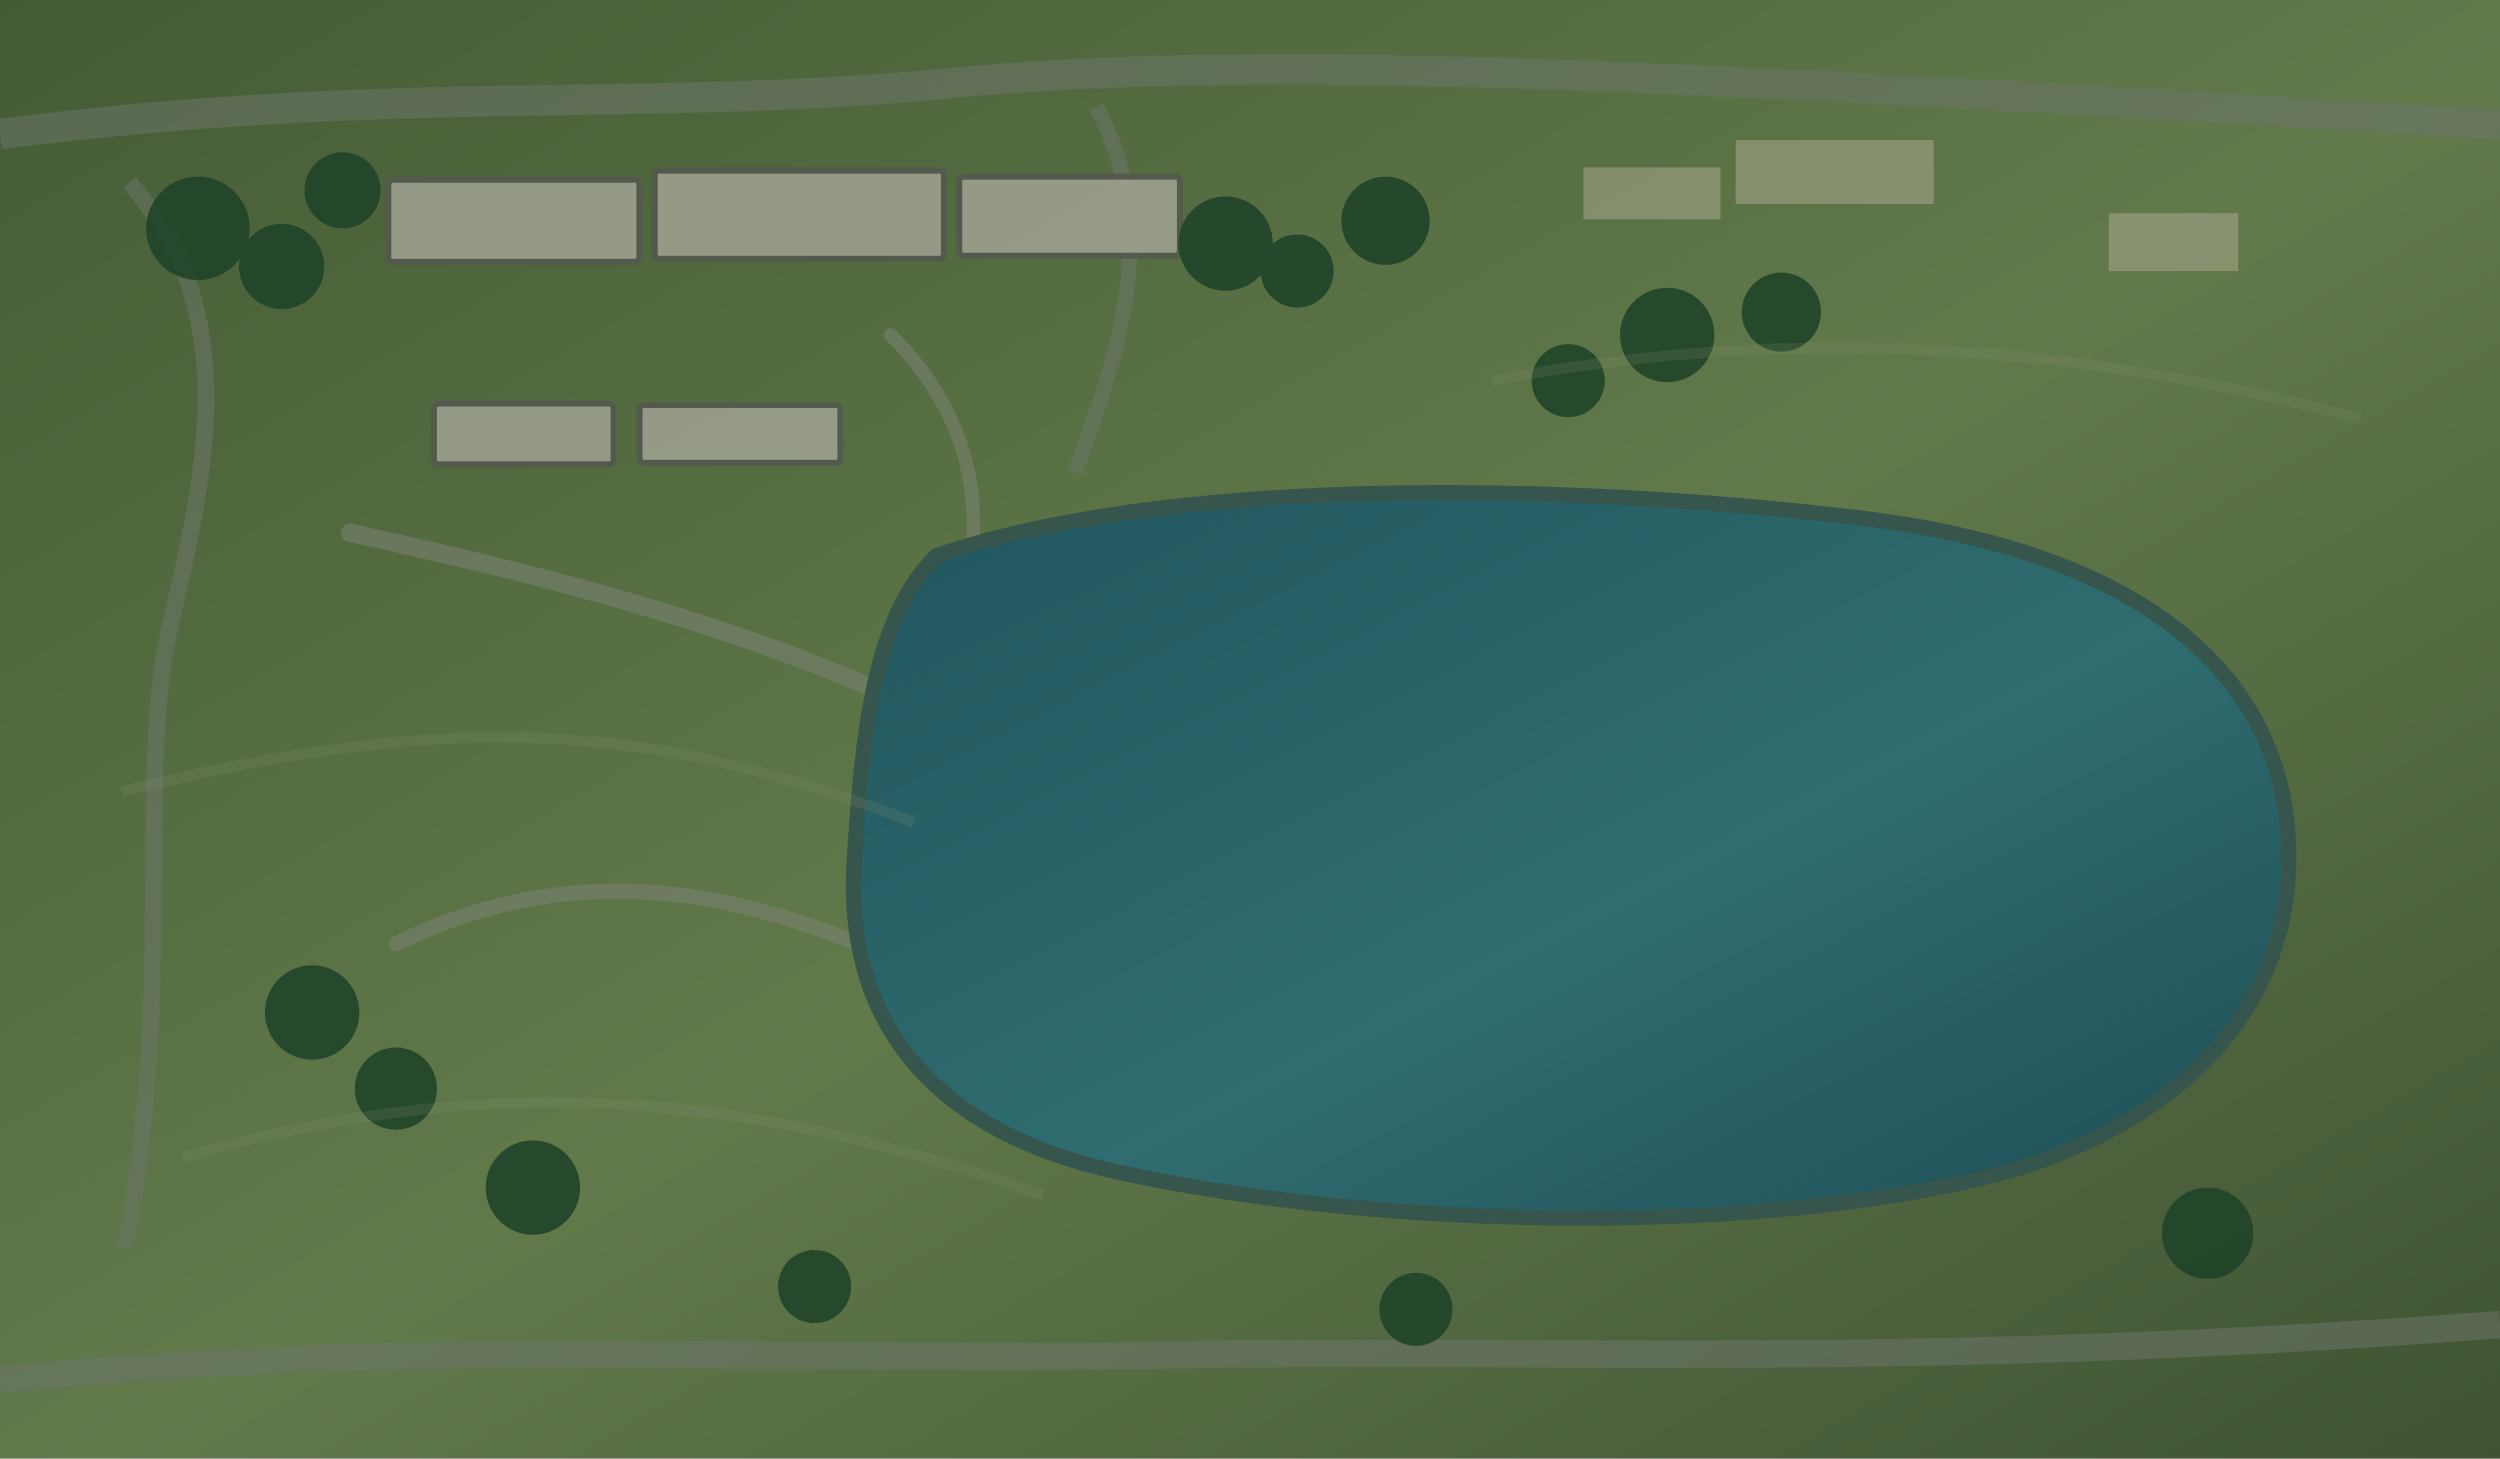
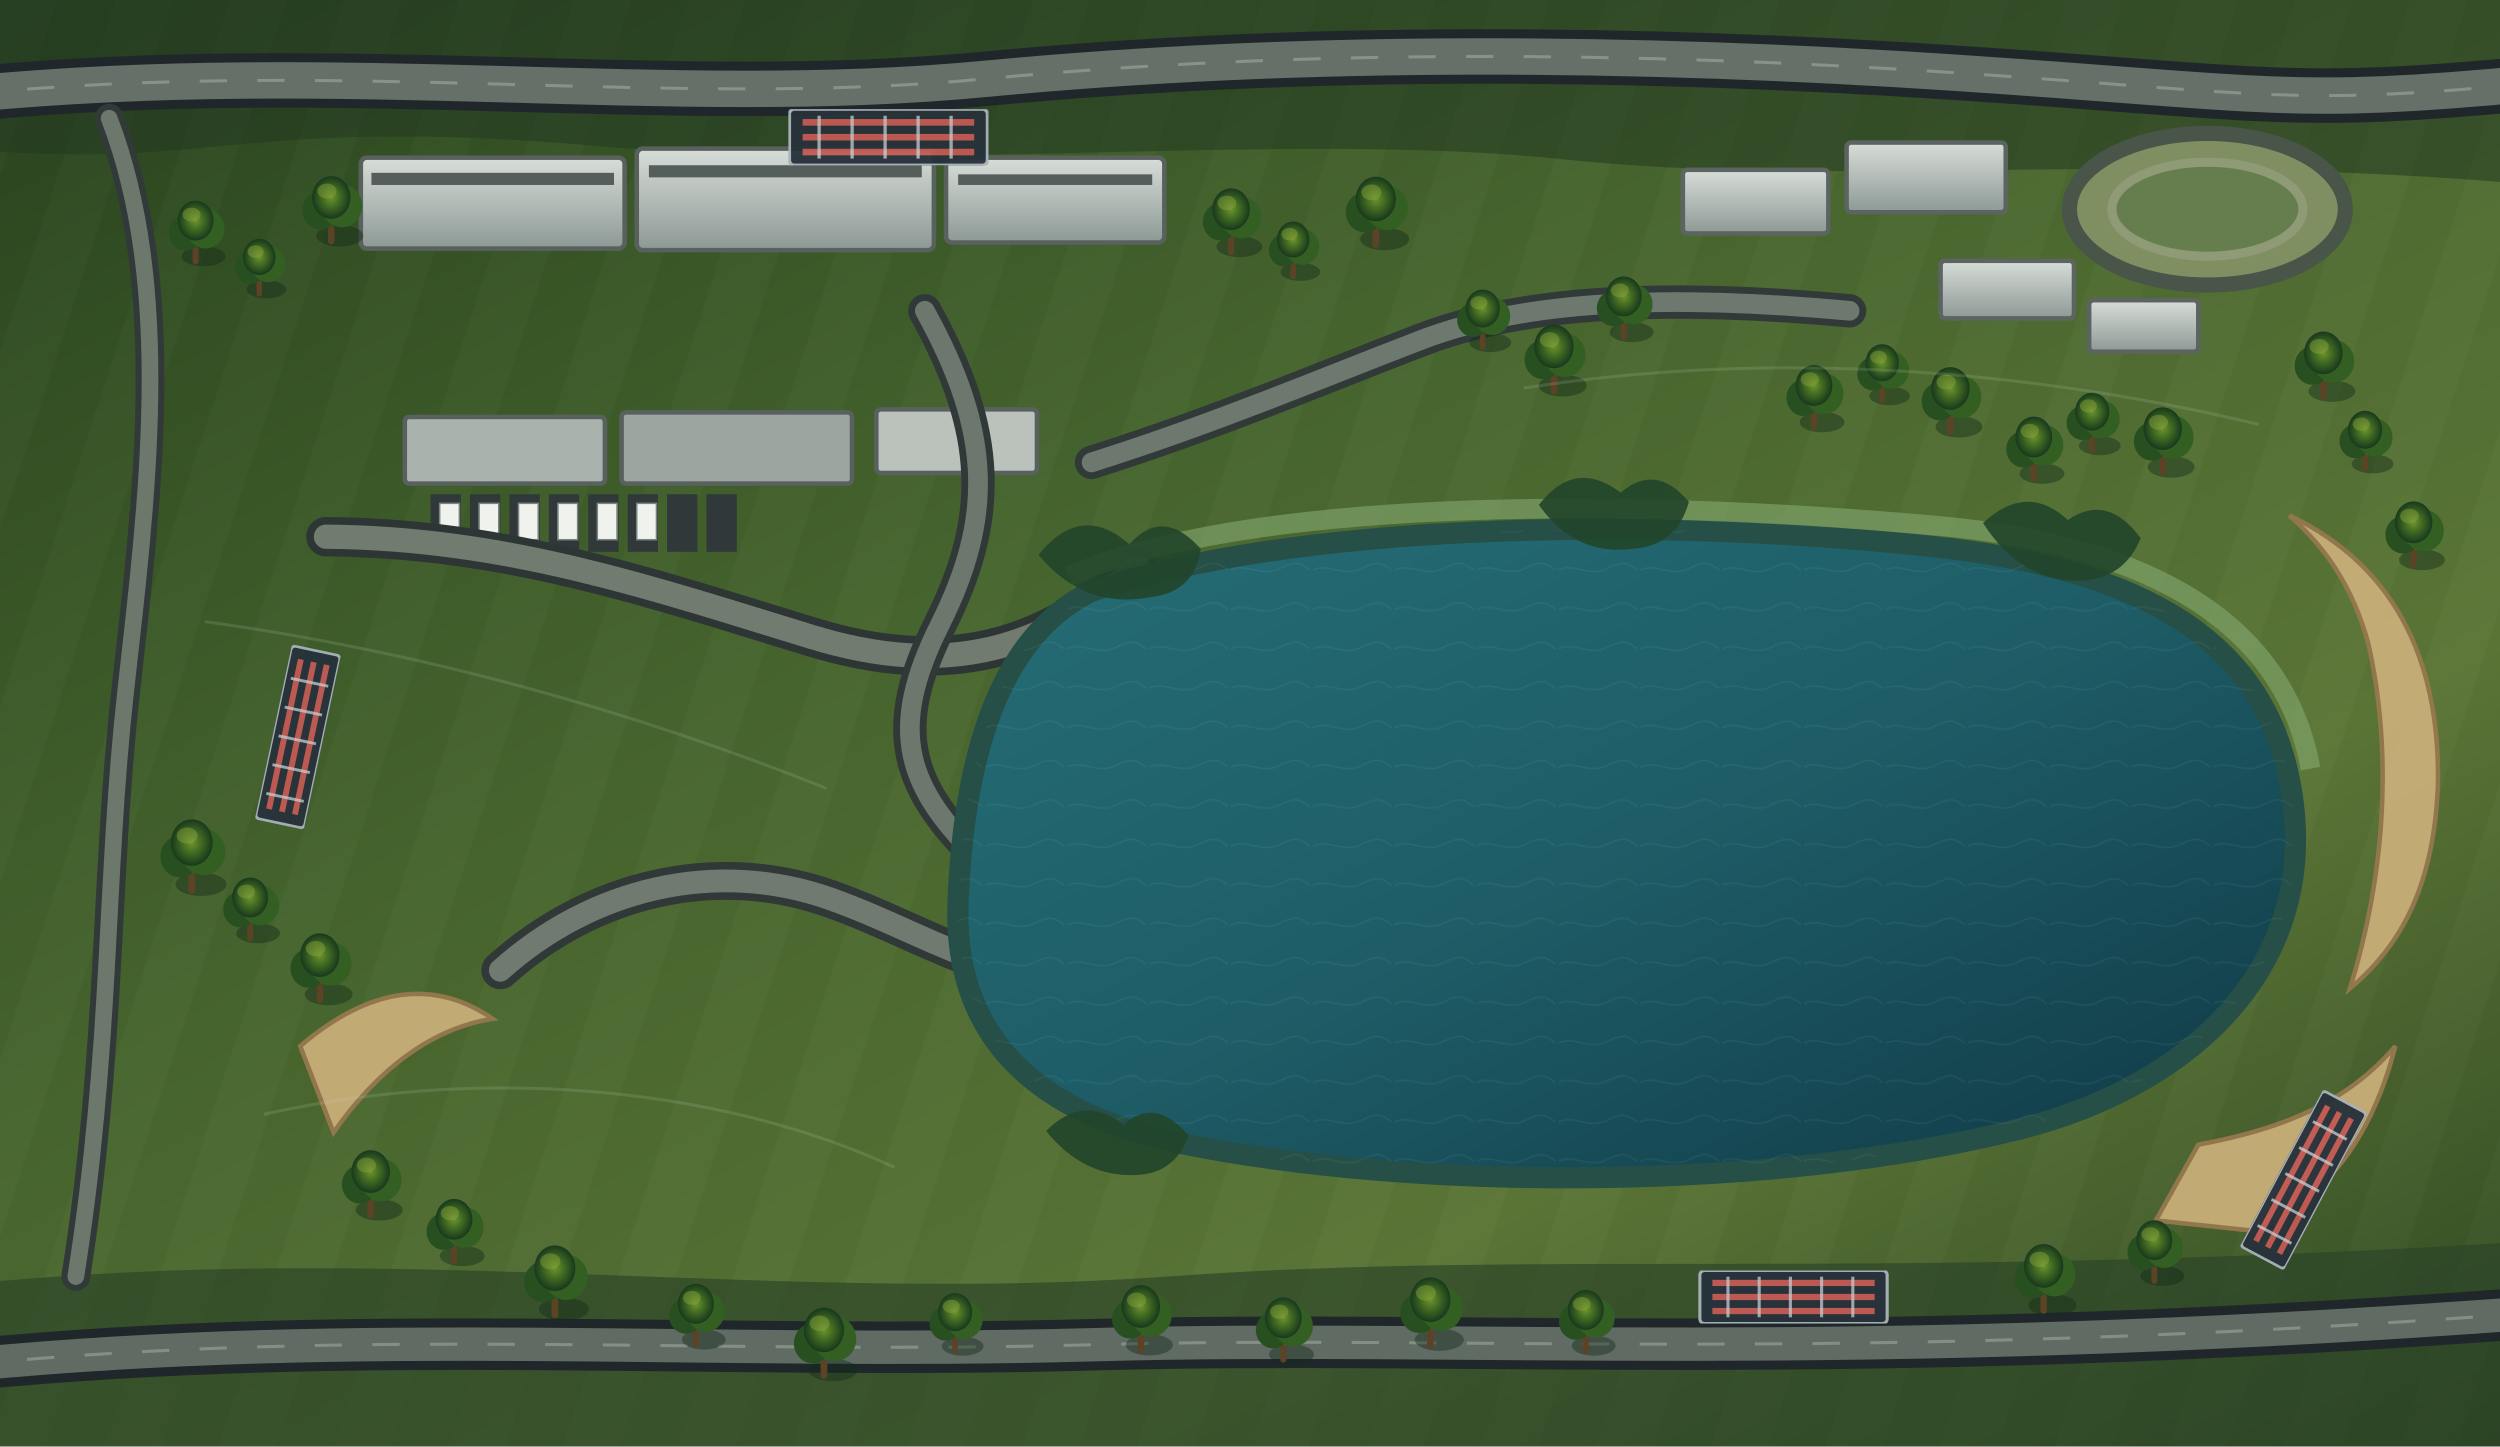
- <svg xmlns="http://www.w3.org/2000/svg" viewBox="0 0 1642 958" role="img" aria-labelledby="title desc">
+ <svg xmlns="http://www.w3.org/2000/svg" viewBox="0 0 1649 954" role="img" aria-labelledby="title desc">
  <defs>
    <linearGradient id="grass" x1="0" y1="0" x2="1" y2="1">
-       <stop stop-color="#445b35" />
-       <stop offset=".52" stop-color="#62794a" />
-       <stop offset="1" stop-color="#3f5333" />
+       <stop stop-color="#29431f" />
+       <stop offset=".38" stop-color="#46652e" />
+       <stop offset=".72" stop-color="#5b7637" />
+       <stop offset="1" stop-color="#304923" />
    </linearGradient>
-     <linearGradient id="water" x1="0" y1="0" x2="1" y2="1">
-       <stop stop-color="#20555d" />
-       <stop offset=".55" stop-color="#2f6d70" />
-       <stop offset="1" stop-color="#1d4c55" />
+     <radialGradient id="treeCrown">
+       <stop stop-color="#6f932e" />
+       <stop offset=".45" stop-color="#426b22" />
+       <stop offset="1" stop-color="#18391d" />
+     </radialGradient>
+     <linearGradient id="water" x1=".1" y1=".1" x2=".9" y2=".9">
+       <stop stop-color="#246a73" />
+       <stop offset=".48" stop-color="#1e5d67" />
+       <stop offset="1" stop-color="#123f4b" />
    </linearGradient>
-     <filter id="soft">
-       <feGaussianBlur stdDeviation="2" />
-     </filter>
+     <linearGradient id="roof" x1="0" y1="0" x2="0" y2="1">
+       <stop stop-color="#d8ddd8" />
+       <stop offset="1" stop-color="#8d9995" />
+     </linearGradient>
+     <pattern id="mow" width="72" height="72" patternUnits="userSpaceOnUse" patternTransform="rotate(18)">
+       <rect width="36" height="72" fill="#ffffff" opacity=".018" />
+       <rect x="36" width="36" height="72" fill="#000000" opacity=".018" />
+     </pattern>
+     <pattern id="waterLines" width="54" height="26" patternUnits="userSpaceOnUse">
+       <path d="M2 12 C12 7 22 17 34 11 S48 8 54 12" fill="none" stroke="#a7e0df" stroke-width="1" opacity=".08" />
+     </pattern>
+     <symbol id="tree" viewBox="-16 -18 32 36">
+       <ellipse cx="4" cy="10" rx="11" ry="5" fill="#102918" opacity=".42" />
+       <rect x="-1.5" y="5" width="3" height="9" rx="1.5" fill="#5c4326" />
+       <ellipse cx="-5" cy="-2" rx="8.5" ry="9" fill="#274f20" />
+       <ellipse cx="5" cy="-4" rx="9.5" ry="10" fill="#335f22" />
+       <ellipse cx="0" cy="-8" rx="9" ry="10" fill="url(#treeCrown)" />
+       <ellipse cx="-2" cy="-11" rx="4.5" ry="3.5" fill="#8aa53b" opacity=".45" />
+     </symbol>
+     <symbol id="stand" viewBox="0 0 120 34">
+       <rect width="120" height="34" rx="3" fill="#26313a" stroke="#a8b1b7" stroke-width="2" />
+       <g stroke="#d15d55" stroke-width="4" opacity=".9">
+         <path d="M8 8h104M8 17h104M8 26h104" />
+       </g>
+       <g stroke="#c9d1d7" stroke-width="2" opacity=".75">
+         <path d="M18 4v26M38 4v26M58 4v26M78 4v26M98 4v26" />
+       </g>
+     </symbol>
  </defs>
-   <rect width="1642" height="958" fill="url(#grass)" />
-   <g fill="none" stroke="#6b7468" opacity=".55">
-     <path d="M0 88 C260 55 420 74 620 55 S1050 46 1642 82" stroke-width="20" />
-     <path d="M0 906 C290 878 520 895 765 890 S1245 900 1642 870" stroke-width="18" />
-     <path d="M85 120 C160 205 135 310 112 410 S115 650 82 820" stroke-width="11" />
-     <path d="M720 70 C760 145 740 220 706 310" stroke-width="10" />
+   <rect width="1649" height="954" fill="url(#grass)" />
+   <rect width="1649" height="954" fill="url(#mow)" />
+   <path d="M0 0H1649V120C1400 100 1210 124 1030 105S610 115 390 96 140 110 0 100Z" fill="#233820" opacity=".55" />
+   <path d="M0 845 C280 820 520 860 770 842 S1230 845 1649 820 V954 H0Z" fill="#2a4226" opacity=".65" />
+   <g fill="none" stroke-linecap="round">
+     <path d="M-20 62 C230 38 440 72 650 52 S1080 34 1290 48 S1510 70 1670 55" stroke="#20272b" stroke-width="36" />
+     <path d="M-20 62 C230 38 440 72 650 52 S1080 34 1290 48 S1510 70 1670 55" stroke="#657068" stroke-width="24" />
+     <path d="M-20 900 C240 875 470 894 720 887 S1210 900 1670 866" stroke="#20272b" stroke-width="34" />
+     <path d="M-20 900 C240 875 470 894 720 887 S1210 900 1670 866" stroke="#606b64" stroke-width="22" />
+     <path d="M72 78 C115 190 97 330 83 455 S74 690 50 842" stroke="#313a38" stroke-width="19" />
+     <path d="M72 78 C115 190 97 330 83 455 S74 690 50 842" stroke="#6d786d" stroke-width="11" />
  </g>
-   <g fill="#9ca08f" stroke="#53594f" stroke-width="4" opacity=".9">
-     <rect x="255" y="118" width="165" height="54" rx="3" />
-     <rect x="430" y="112" width="190" height="58" rx="3" />
-     <rect x="630" y="116" width="145" height="52" rx="3" />
-     <rect x="285" y="265" width="118" height="40" rx="3" />
-     <rect x="420" y="266" width="132" height="38" rx="3" />
+   <g fill="none" stroke="#cbd5c0" stroke-width="2" stroke-dasharray="18 20" opacity=".34">
+     <path d="M-20 62 C230 38 440 72 650 52 S1080 34 1290 48 S1510 70 1670 55" />
+     <path d="M-20 900 C240 875 470 894 720 887 S1210 900 1670 866" />
  </g>
-   <g fill="#b9b29e" opacity=".45">
-     <rect x="1040" y="110" width="90" height="34" />
-     <rect x="1140" y="92" width="130" height="42" />
-     <rect x="1385" y="140" width="85" height="38" />
+   <g stroke="#58615d" stroke-width="3">
+     <rect x="238" y="104" width="174" height="60" rx="4" fill="url(#roof)" />
+     <rect x="420" y="98" width="196" height="67" rx="4" fill="url(#roof)" />
+     <rect x="624" y="104" width="144" height="56" rx="4" fill="url(#roof)" />
+     <rect x="267" y="275" width="132" height="44" rx="3" fill="#aab2ae" />
+     <rect x="410" y="272" width="152" height="47" rx="3" fill="#9ca6a1" />
+     <rect x="578" y="270" width="106" height="42" rx="3" fill="#bbc1bb" />
  </g>
-   <g fill="none" stroke="#7b8273" stroke-linecap="round" opacity=".55">
-     <path d="M230 350 C390 385 520 420 665 495 S885 565 980 470" stroke-width="12" />
-     <path d="M260 620 C360 570 470 575 585 630 S770 690 860 630" stroke-width="10" />
-     <path d="M585 220 C650 285 650 360 620 430" stroke-width="9" />
+   <g fill="#48524f" opacity=".9">
+     <rect x="245" y="114" width="160" height="8" />
+     <rect x="428" y="109" width="180" height="8" />
+     <rect x="632" y="115" width="128" height="7" />
  </g>
-   <path d="M615 365  C760 315 1010 315 1220 340  C1390 360 1490 430 1502 540  C1515 663 1425 748 1288 777  C1125 812 895 805 735 770  C606 742 555 665 561 567  C566 482 574 405 615 365Z" fill="url(#water)" stroke="#35554d" stroke-width="10" />
-   <g fill="#1f4329" opacity=".88">
-     <circle cx="130" cy="150" r="34" />
-     <circle cx="185" cy="175" r="28" />
-     <circle cx="225" cy="125" r="25" />
-     <circle cx="805" cy="160" r="31" />
-     <circle cx="852" cy="178" r="24" />
-     <circle cx="910" cy="145" r="29" />
-     <circle cx="1030" cy="250" r="24" />
-     <circle cx="1095" cy="220" r="31" />
-     <circle cx="1170" cy="205" r="26" />
-     <circle cx="205" cy="665" r="31" />
-     <circle cx="260" cy="715" r="27" />
-     <circle cx="350" cy="780" r="31" />
-     <circle cx="535" cy="845" r="24" />
-     <circle cx="930" cy="860" r="24" />
-     <circle cx="1450" cy="810" r="30" />
+   <g fill="#31383a">
+     <rect x="284" y="326" width="20" height="38" />
+     <rect x="310" y="326" width="20" height="38" />
+     <rect x="336" y="326" width="20" height="38" />
+     <rect x="362" y="326" width="20" height="38" />
+     <rect x="388" y="326" width="20" height="38" />
+     <rect x="414" y="326" width="20" height="38" />
+     <rect x="440" y="326" width="20" height="38" />
+     <rect x="466" y="326" width="20" height="38" />
  </g>
-   <g fill="none" stroke="#83916f" stroke-width="7" opacity=".18">
-     <path d="M80 520 C300 465 430 475 600 540" />
-     <path d="M120 760 C330 700 500 720 685 785" />
-     <path d="M980 250 C1190 210 1380 230 1550 275" />
+   <g fill="#f0f2ed" stroke="#7b8480" stroke-width="1">
+     <rect x="290" y="332" width="13" height="24" />
+     <rect x="316" y="332" width="13" height="24" />
+     <rect x="342" y="332" width="13" height="24" />
+     <rect x="368" y="332" width="13" height="24" />
+     <rect x="394" y="332" width="13" height="24" />
+     <rect x="420" y="332" width="13" height="24" />
+   </g>
+   <g fill="none" stroke-linecap="round">
+     <path d="M215 354 C335 355 430 388 535 420 C626 448 690 428 750 374" stroke="#2d3535" stroke-width="26" />
+     <path d="M215 354 C335 355 430 388 535 420 C626 448 690 428 750 374" stroke="#717b70" stroke-width="16" />
+     <path d="M330 640 C390 586 472 566 548 593 S682 669 760 628" stroke="#303838" stroke-width="25" />
+     <path d="M330 640 C390 586 472 566 548 593 S682 669 760 628" stroke="#707a70" stroke-width="15" />
+     <path d="M610 205 C655 286 655 342 620 412 S597 520 650 570" stroke="#303838" stroke-width="22" />
+     <path d="M610 205 C655 286 655 342 620 412 S597 520 650 570" stroke="#6c776d" stroke-width="13" />
+     <path d="M720 305 C805 278 870 250 938 224 S1100 194 1220 205" stroke="#313939" stroke-width="22" />
+     <path d="M720 305 C805 278 870 250 938 224 S1100 194 1220 205" stroke="#6d786e" stroke-width="13" />
+   </g>
+   <path d="M720 390  C850 346 1080 340 1270 360  C1418 375 1492 425 1510 514  C1534 632 1450 714 1335 744  C1170 786 935 786 778 754  C673 732 628 675 632 593  C636 503 657 421 720 390Z" fill="url(#water)" stroke="#254f47" stroke-width="14" />
+   <path d="M720 390  C850 346 1080 340 1270 360  C1418 375 1492 425 1510 514  C1534 632 1450 714 1335 744  C1170 786 935 786 778 754  C673 732 628 675 632 593  C636 503 657 421 720 390Z" fill="url(#waterLines)" opacity=".9" />
+   <path d="M705 380 C820 330 1060 327 1280 347 C1420 360 1507 412 1524 507" fill="none" stroke="#7fa56b" stroke-width="13" opacity=".65" />
+   <g fill="#c7ad78" stroke="#94784c" stroke-width="3" opacity=".96">
+     <path d="M1510 340 C1584 375 1610 442 1608 520 C1605 580 1587 621 1550 652 C1574 575 1578 494 1562 424 C1552 388 1535 362 1510 340Z" />
+     <path d="M1450 755 C1510 744 1550 725 1580 690 C1565 748 1537 788 1488 812 L1422 805Z" />
+     <path d="M198 690 C245 650 287 646 325 672 C286 678 250 704 220 747Z" />
+   </g>
+   <g opacity=".96">
+     <use href="#stand" x="520" y="72" width="132" height="37" />
+     <use href="#stand" x="137" y="470" width="118" height="33" transform="rotate(-78 196 486)" />
+     <use href="#stand" x="1120" y="838" width="126" height="35" />
+     <use href="#stand" x="1460" y="762" width="118" height="33" transform="rotate(-62 1519 778)" />
+   </g>
+   <ellipse cx="1456" cy="138" rx="91" ry="50" fill="#7f8f62" stroke="#485548" stroke-width="10" />
+   <ellipse cx="1456" cy="138" rx="63" ry="31" fill="#667d4e" stroke="#8f9b76" stroke-width="6" />
+   <g fill="url(#roof)" stroke="#5b6460" stroke-width="3">
+     <rect x="1110" y="112" width="96" height="42" rx="3" />
+     <rect x="1218" y="94" width="105" height="46" rx="3" />
+     <rect x="1280" y="172" width="88" height="38" rx="3" />
+     <rect x="1378" y="198" width="72" height="34" rx="3" />
+   </g>
+   <g>
+     <use href="#tree" x="108" y="132" width="42" height="48" />
+     <use href="#tree" x="152" y="157" width="38" height="44" />
+     <use href="#tree" x="196" y="116" width="45" height="51" />
+     <use href="#tree" x="790" y="124" width="44" height="50" />
+     <use href="#tree" x="834" y="145" width="38" height="45" />
+     <use href="#tree" x="884" y="116" width="47" height="54" />
+     <use href="#tree" x="958" y="190" width="40" height="47" />
+     <use href="#tree" x="1002" y="214" width="46" height="52" />
+     <use href="#tree" x="1050" y="182" width="42" height="48" />
+     <use href="#tree" x="1175" y="240" width="43" height="50" />
+     <use href="#tree" x="1222" y="226" width="39" height="46" />
+     <use href="#tree" x="1264" y="242" width="45" height="51" />
+     <use href="#tree" x="1320" y="274" width="43" height="50" />
+     <use href="#tree" x="1360" y="258" width="40" height="47" />
+     <use href="#tree" x="1404" y="268" width="45" height="52" />
+     <use href="#tree" x="102" y="540" width="49" height="56" />
+     <use href="#tree" x="144" y="578" width="42" height="49" />
+     <use href="#tree" x="188" y="615" width="46" height="53" />
+     <use href="#tree" x="222" y="758" width="45" height="52" />
+     <use href="#tree" x="278" y="790" width="43" height="50" />
+     <use href="#tree" x="342" y="821" width="48" height="55" />
+     <use href="#tree" x="438" y="846" width="42" height="49" />
+     <use href="#tree" x="520" y="862" width="47" height="54" />
+     <use href="#tree" x="610" y="852" width="40" height="47" />
+     <use href="#tree" x="730" y="847" width="45" height="52" />
+     <use href="#tree" x="825" y="855" width="43" height="50" />
+     <use href="#tree" x="920" y="842" width="47" height="54" />
+     <use href="#tree" x="1025" y="850" width="42" height="49" />
+     <use href="#tree" x="1325" y="820" width="46" height="53" />
+     <use href="#tree" x="1400" y="804" width="42" height="49" />
+     <use href="#tree" x="1510" y="218" width="45" height="52" />
+     <use href="#tree" x="1540" y="270" width="40" height="47" />
+     <use href="#tree" x="1570" y="330" width="44" height="51" />
+   </g>
+   <g fill="#21452a" opacity=".9">
+     <path d="M685 366 q28-35 60-7 q22-25 47 3 q-4 29-34 32 q-43 8-73-28Z" />
+     <path d="M1015 333 q24-31 54-8 q23-20 45 6 q-8 29-37 31 q-38 5-62-29Z" />
+     <path d="M1308 345 q29-27 56-2 q26-18 48 12 q-11 27-40 28 q-39 1-64-38Z" />
+     <path d="M690 746 q25-25 51-4 q21-19 43 7 q-9 25-34 26 q-35 2-60-29Z" />
+   </g>
+   <g fill="none" stroke="#c7d1c0" stroke-width="2" opacity=".16">
+     <path d="M135 410 C280 430 420 470 545 520" />
+     <path d="M174 735 C330 700 485 721 590 770" />
+     <path d="M1005 256 C1170 230 1340 244 1490 280" />
  </g>
</svg>
